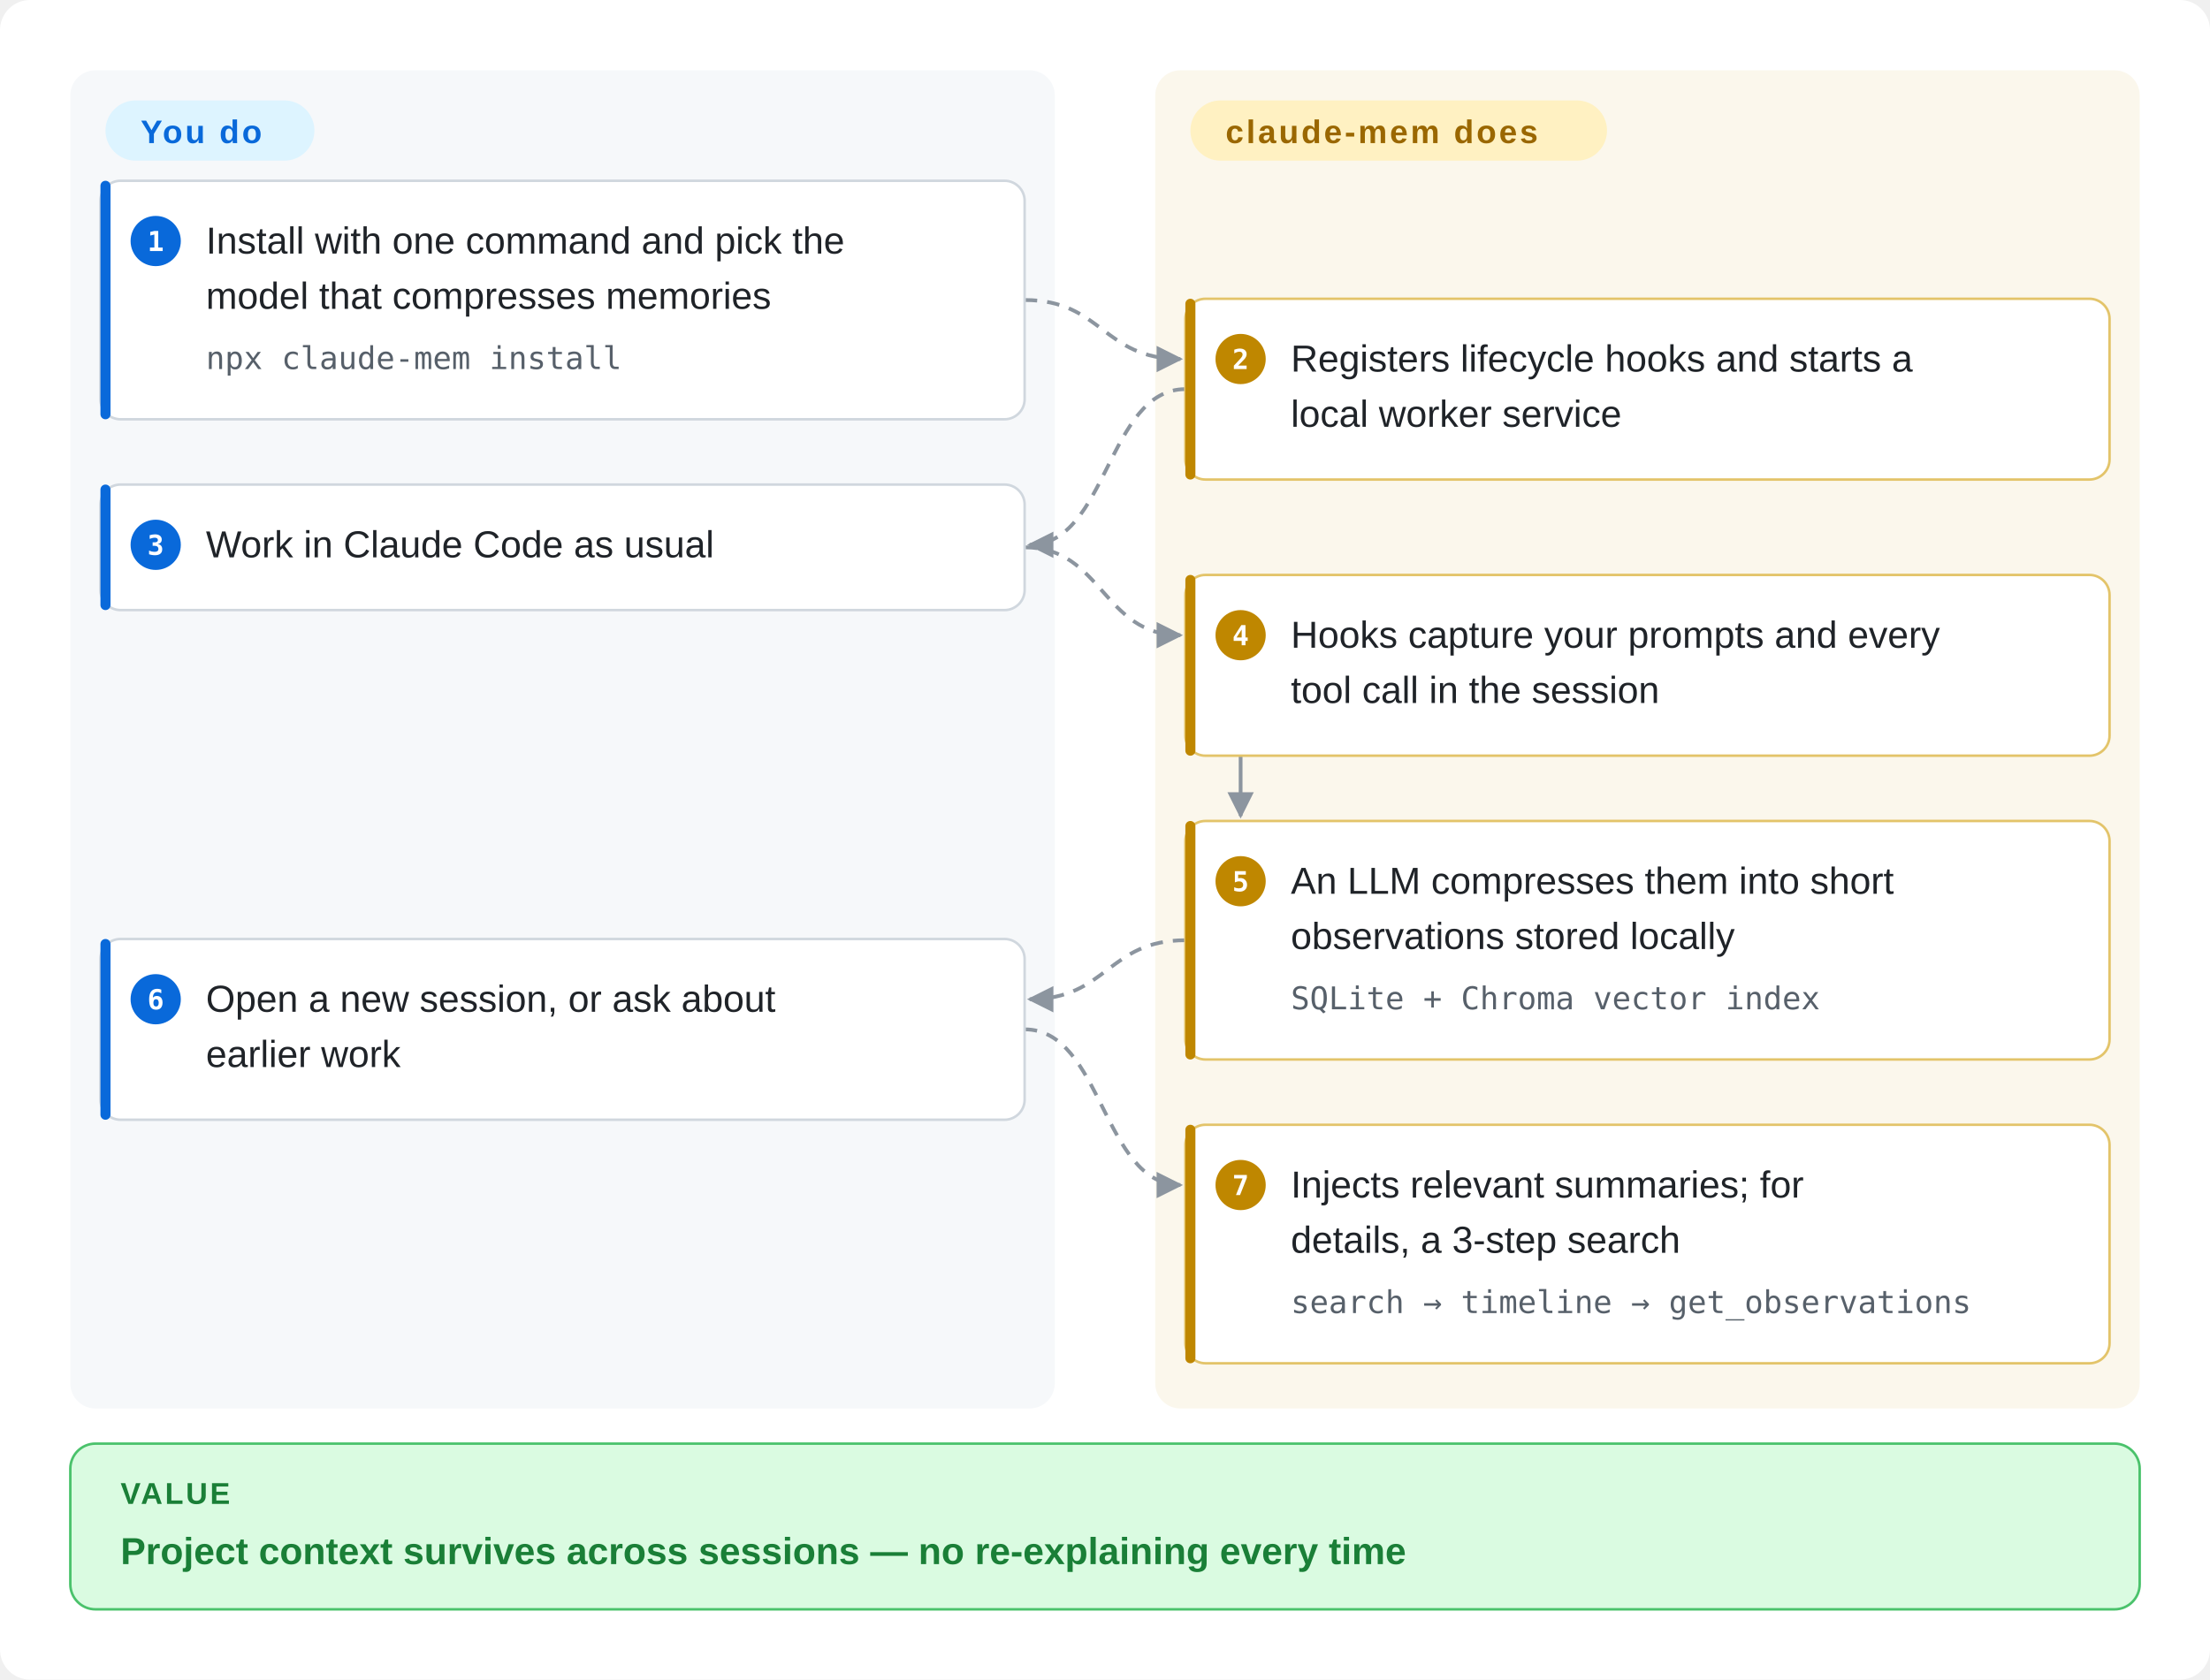
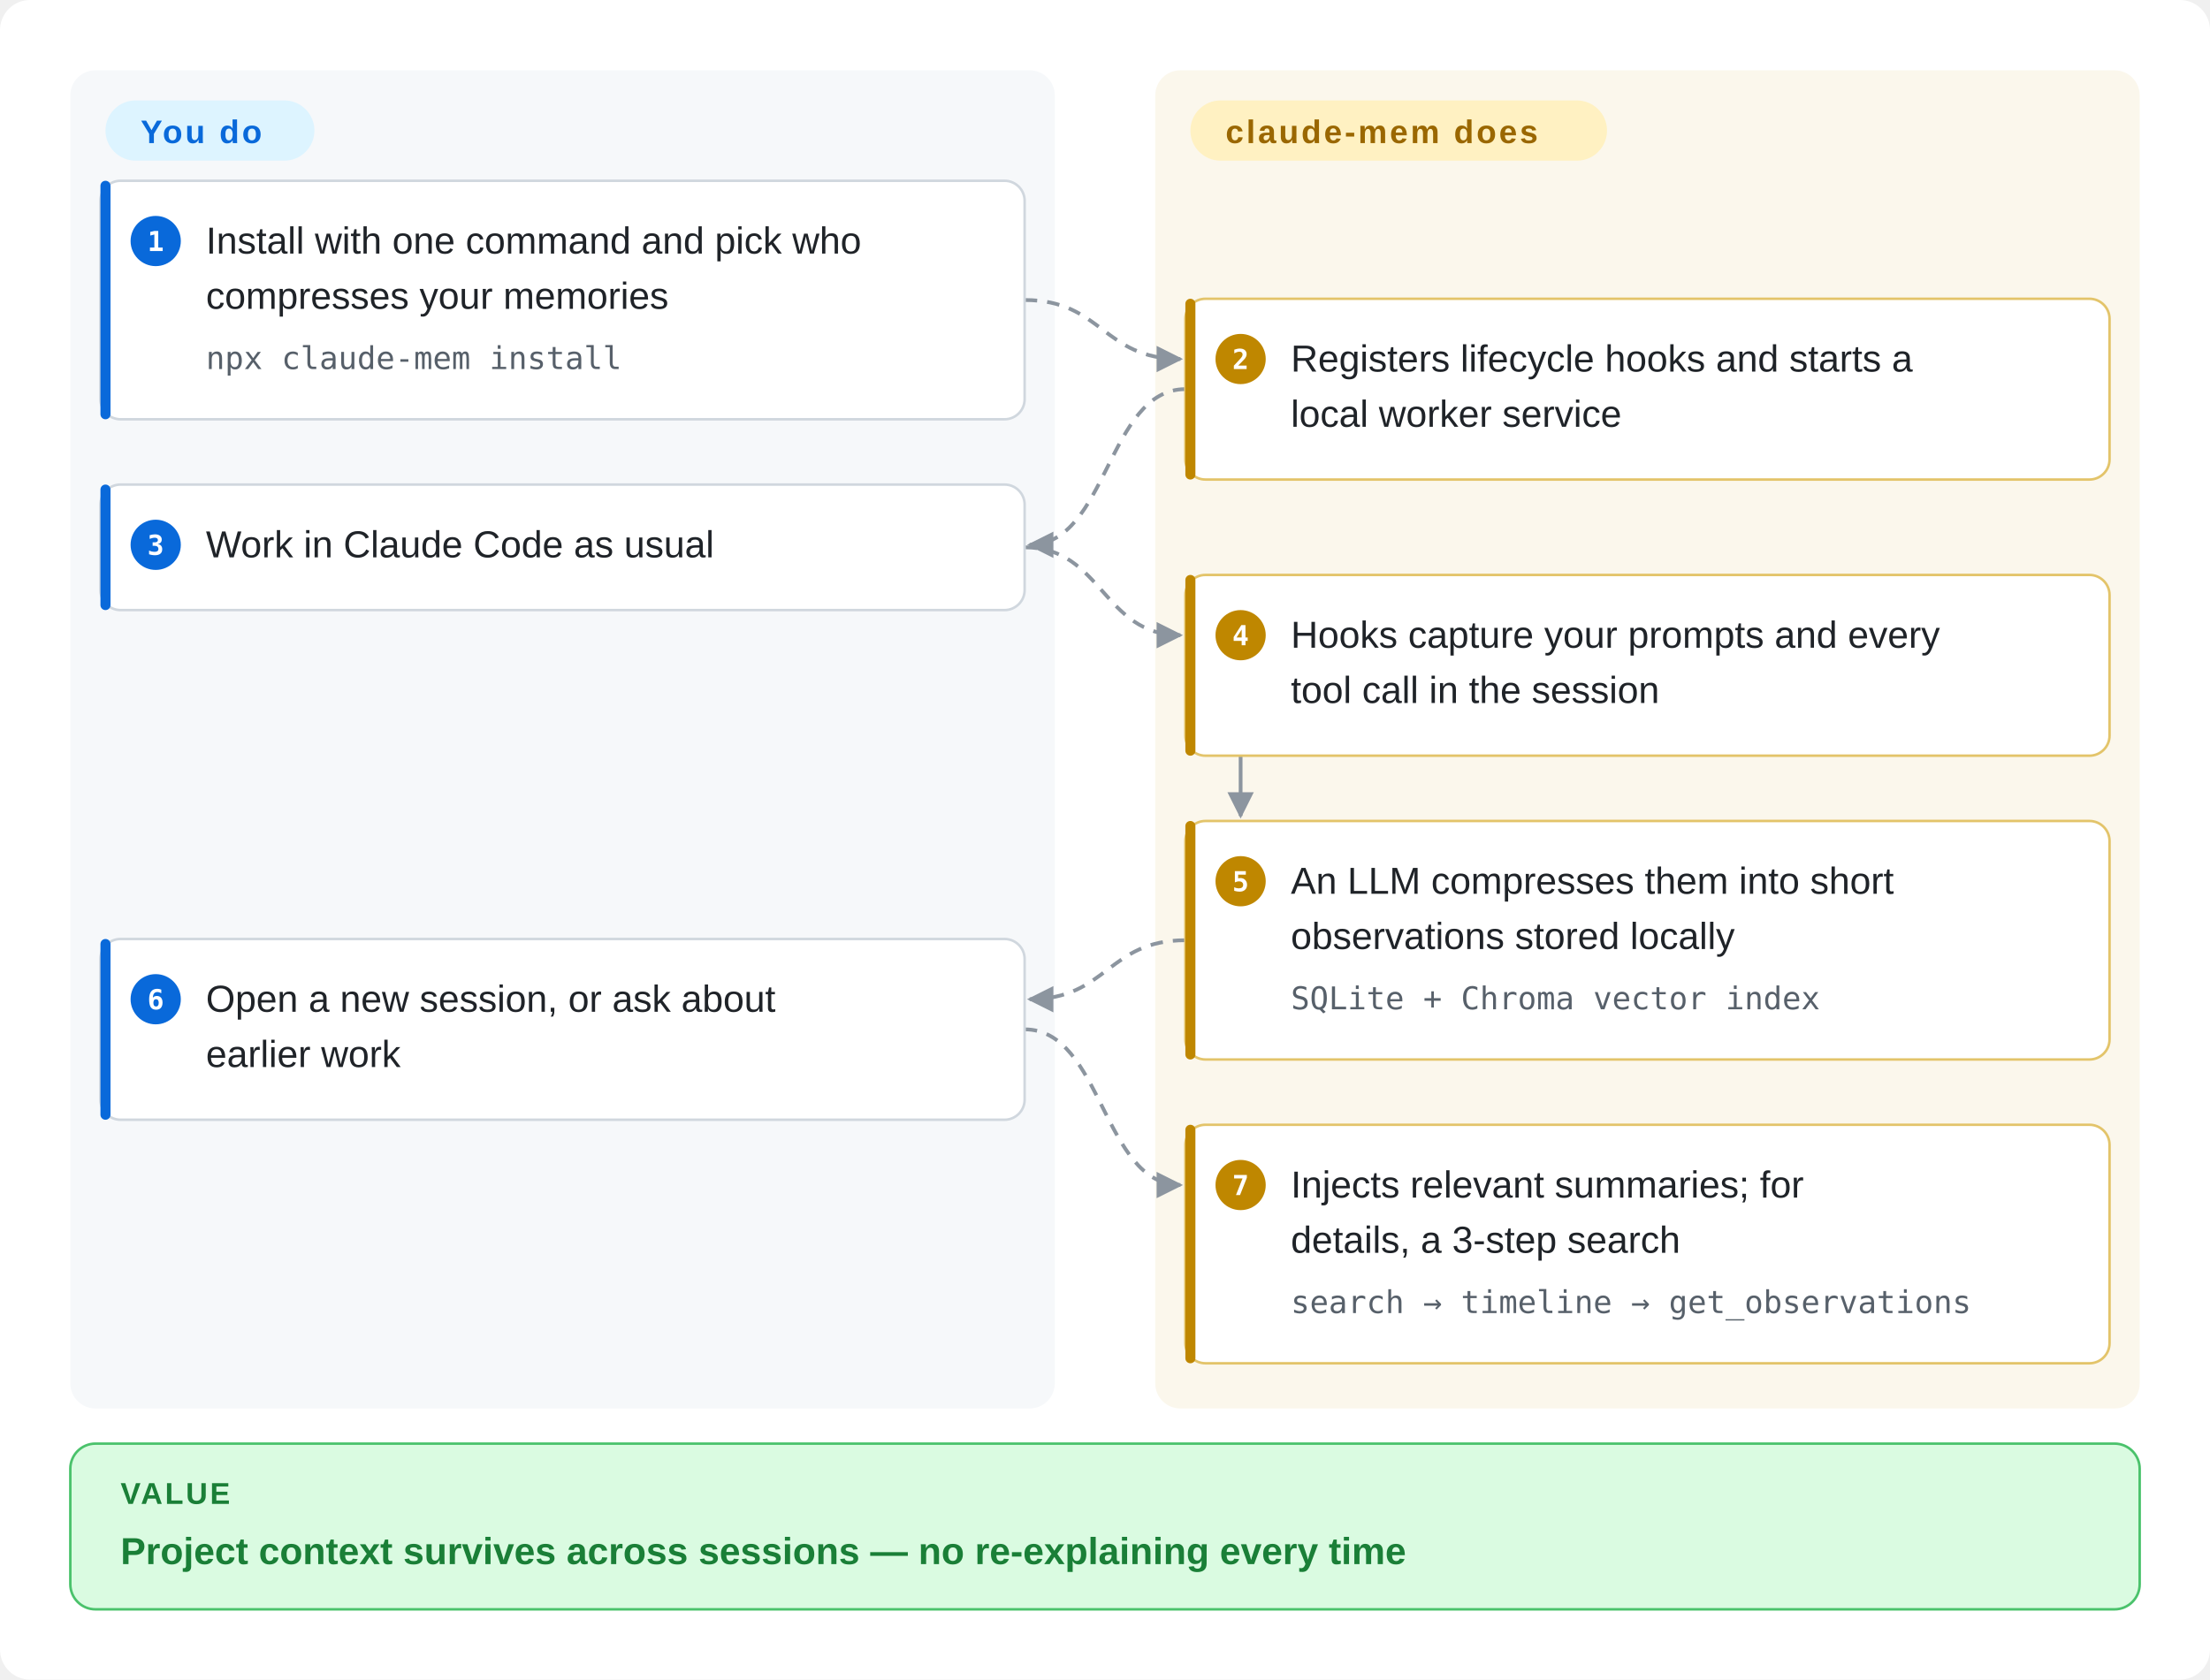
<svg xmlns="http://www.w3.org/2000/svg" width="880" height="669" viewBox="0 0 880 669" role="img">
  <style>
.bg{fill:#ffffff}.lane{fill:#f6f8fa}.laneT{fill:#fbf7ec}
.hdr{font:600 13px -apple-system,'Segoe UI','Helvetica Neue',Arial,sans-serif;letter-spacing:.08em}
.hY{fill:#0969da}.hT{fill:#9a6700}
.pillY{fill:#ddf4ff}.pillT{fill:#fff1c2}
.card{fill:#ffffff;stroke:#d0d7de;stroke-width:1}
.cardT{fill:#ffffff;stroke:#e3c46a;stroke-width:1}
.accY{fill:#0969da}.accT{fill:#bf8700}
.t{font:500 15px -apple-system,'Segoe UI','Helvetica Neue',Arial,sans-serif;fill:#1f2328}
.c{font:12.5px 'SF Mono',Menlo,Consolas,monospace;fill:#57606a}
.num{font:700 11px 'SF Mono',Menlo,Consolas,monospace;fill:#ffffff}
.edge{stroke:#8c959f;stroke-width:1.5;fill:none}
.hand{stroke:#8c959f;stroke-width:1.5;fill:none;stroke-dasharray:5 4}
.ah{fill:#8c959f}
.val{fill:#dafbe1;stroke:#4ac26b;stroke-width:1}
.valK{font:700 12px -apple-system,'Segoe UI','Helvetica Neue',Arial,sans-serif;fill:#1a7f37;letter-spacing:.08em}
.valT{font:600 15px -apple-system,'Segoe UI','Helvetica Neue',Arial,sans-serif;fill:#1a7f37}
@media (prefers-color-scheme: dark){
.bg{fill:#0d1117}.lane{fill:#161b22}.laneT{fill:#1c1a14}
.hY{fill:#58a6ff}.hT{fill:#d4a72c}.pillY{fill:#0c2d6b}.pillT{fill:#3b2e0a}
.card{fill:#0d1117;stroke:#30363d}.cardT{fill:#0d1117;stroke:#6e5a1f}
.accY{fill:#1f6feb}.accT{fill:#9e6a03}
.t{fill:#e6edf3}.c{fill:#8b949e}
.edge,.hand{stroke:#6e7681}.ah{fill:#6e7681}
.val{fill:#0f2d1a;stroke:#2ea043}.valK,.valT{fill:#3fb950}
}
</style>
  <defs>
    <marker id="a" viewBox="0 0 10 10" refX="9" refY="5" markerWidth="7" markerHeight="7" orient="auto-start-reverse">
      <path class="ah" d="M0,0 L10,5 L0,10 z" />
    </marker>
  </defs>
  <rect class="bg" width="880" height="669" rx="12" />
  <rect class="lane" x="28" y="28" width="392" height="533" rx="10" />
  <rect class="pillY" x="42" y="40" width="83.2" height="24" rx="12" />
  <text class="hdr hY" x="56" y="57">You do</text>
  <rect class="laneT" x="460" y="28" width="392" height="533" rx="10" />
  <rect class="pillT" x="474" y="40" width="165.9" height="24" rx="12" />
  <text class="hdr hT" x="488" y="57">claude-mem does</text>
  <path class="hand" d="M408,119.5 C439.0,119.5 439.0,143 470,143" marker-end="url(#a)" />
  <path class="hand" d="M472,155.0 C441.0,155.0 441.0,217 410,217" marker-end="url(#a)" />
  <path class="hand" d="M408,218.0 C439.0,218.0 439.0,253 470,253" marker-end="url(#a)" />
  <path class="edge" d="M494,301 L494,325" marker-end="url(#a)" />
  <path class="hand" d="M472,374.5 C441.0,374.5 441.0,398 410,398" marker-end="url(#a)" />
  <path class="hand" d="M408,410.0 C439.0,410.0 439.0,472 470,472" marker-end="url(#a)" />
  <rect class="card" x="40" y="72" width="368" height="95" rx="8" />
  <rect class="accY" x="40" y="72" width="4" height="95" rx="2" />
  <circle class="accY" cx="62" cy="96" r="10" />
  <text class="num" x="62" y="100" text-anchor="middle">1</text>
-   <text class="t" x="82" y="101">Install with one command and pick the</text>
-   <text class="t" x="82" y="123">model that compresses memories</text>
+   <text class="t" x="82" y="101">Install with one command and pick who</text>
+   <text class="t" x="82" y="123">compresses your memories</text>
  <text class="c" x="82" y="147">npx claude-mem install</text>
  <rect class="cardT" x="472" y="119" width="368" height="72" rx="8" />
  <rect class="accT" x="472" y="119" width="4" height="72" rx="2" />
  <circle class="accT" cx="494" cy="143" r="10" />
  <text class="num" x="494" y="147" text-anchor="middle">2</text>
  <text class="t" x="514" y="148">Registers lifecycle hooks and starts a</text>
  <text class="t" x="514" y="170">local worker service</text>
  <rect class="card" x="40" y="193" width="368" height="50" rx="8" />
  <rect class="accY" x="40" y="193" width="4" height="50" rx="2" />
  <circle class="accY" cx="62" cy="217" r="10" />
  <text class="num" x="62" y="221" text-anchor="middle">3</text>
  <text class="t" x="82" y="222">Work in Claude Code as usual</text>
  <rect class="cardT" x="472" y="229" width="368" height="72" rx="8" />
  <rect class="accT" x="472" y="229" width="4" height="72" rx="2" />
  <circle class="accT" cx="494" cy="253" r="10" />
  <text class="num" x="494" y="257" text-anchor="middle">4</text>
  <text class="t" x="514" y="258">Hooks capture your prompts and every</text>
  <text class="t" x="514" y="280">tool call in the session</text>
  <rect class="cardT" x="472" y="327" width="368" height="95" rx="8" />
  <rect class="accT" x="472" y="327" width="4" height="95" rx="2" />
  <circle class="accT" cx="494" cy="351" r="10" />
  <text class="num" x="494" y="355" text-anchor="middle">5</text>
  <text class="t" x="514" y="356">An LLM compresses them into short</text>
  <text class="t" x="514" y="378">observations stored locally</text>
  <text class="c" x="514" y="402">SQLite + Chroma vector index</text>
  <rect class="card" x="40" y="374" width="368" height="72" rx="8" />
  <rect class="accY" x="40" y="374" width="4" height="72" rx="2" />
  <circle class="accY" cx="62" cy="398" r="10" />
  <text class="num" x="62" y="402" text-anchor="middle">6</text>
  <text class="t" x="82" y="403">Open a new session, or ask about</text>
  <text class="t" x="82" y="425">earlier work</text>
  <rect class="cardT" x="472" y="448" width="368" height="95" rx="8" />
  <rect class="accT" x="472" y="448" width="4" height="95" rx="2" />
  <circle class="accT" cx="494" cy="472" r="10" />
  <text class="num" x="494" y="476" text-anchor="middle">7</text>
  <text class="t" x="514" y="477">Injects relevant summaries; for</text>
  <text class="t" x="514" y="499">details, a 3-step search</text>
  <text class="c" x="514" y="523">search → timeline → get_observations</text>
  <rect class="val" x="28" y="575" width="824" height="66" rx="10" />
  <text class="valK" x="48" y="599">VALUE</text>
  <text class="valT" x="48" y="623">Project context survives across sessions — no re-explaining every time</text>
</svg>
